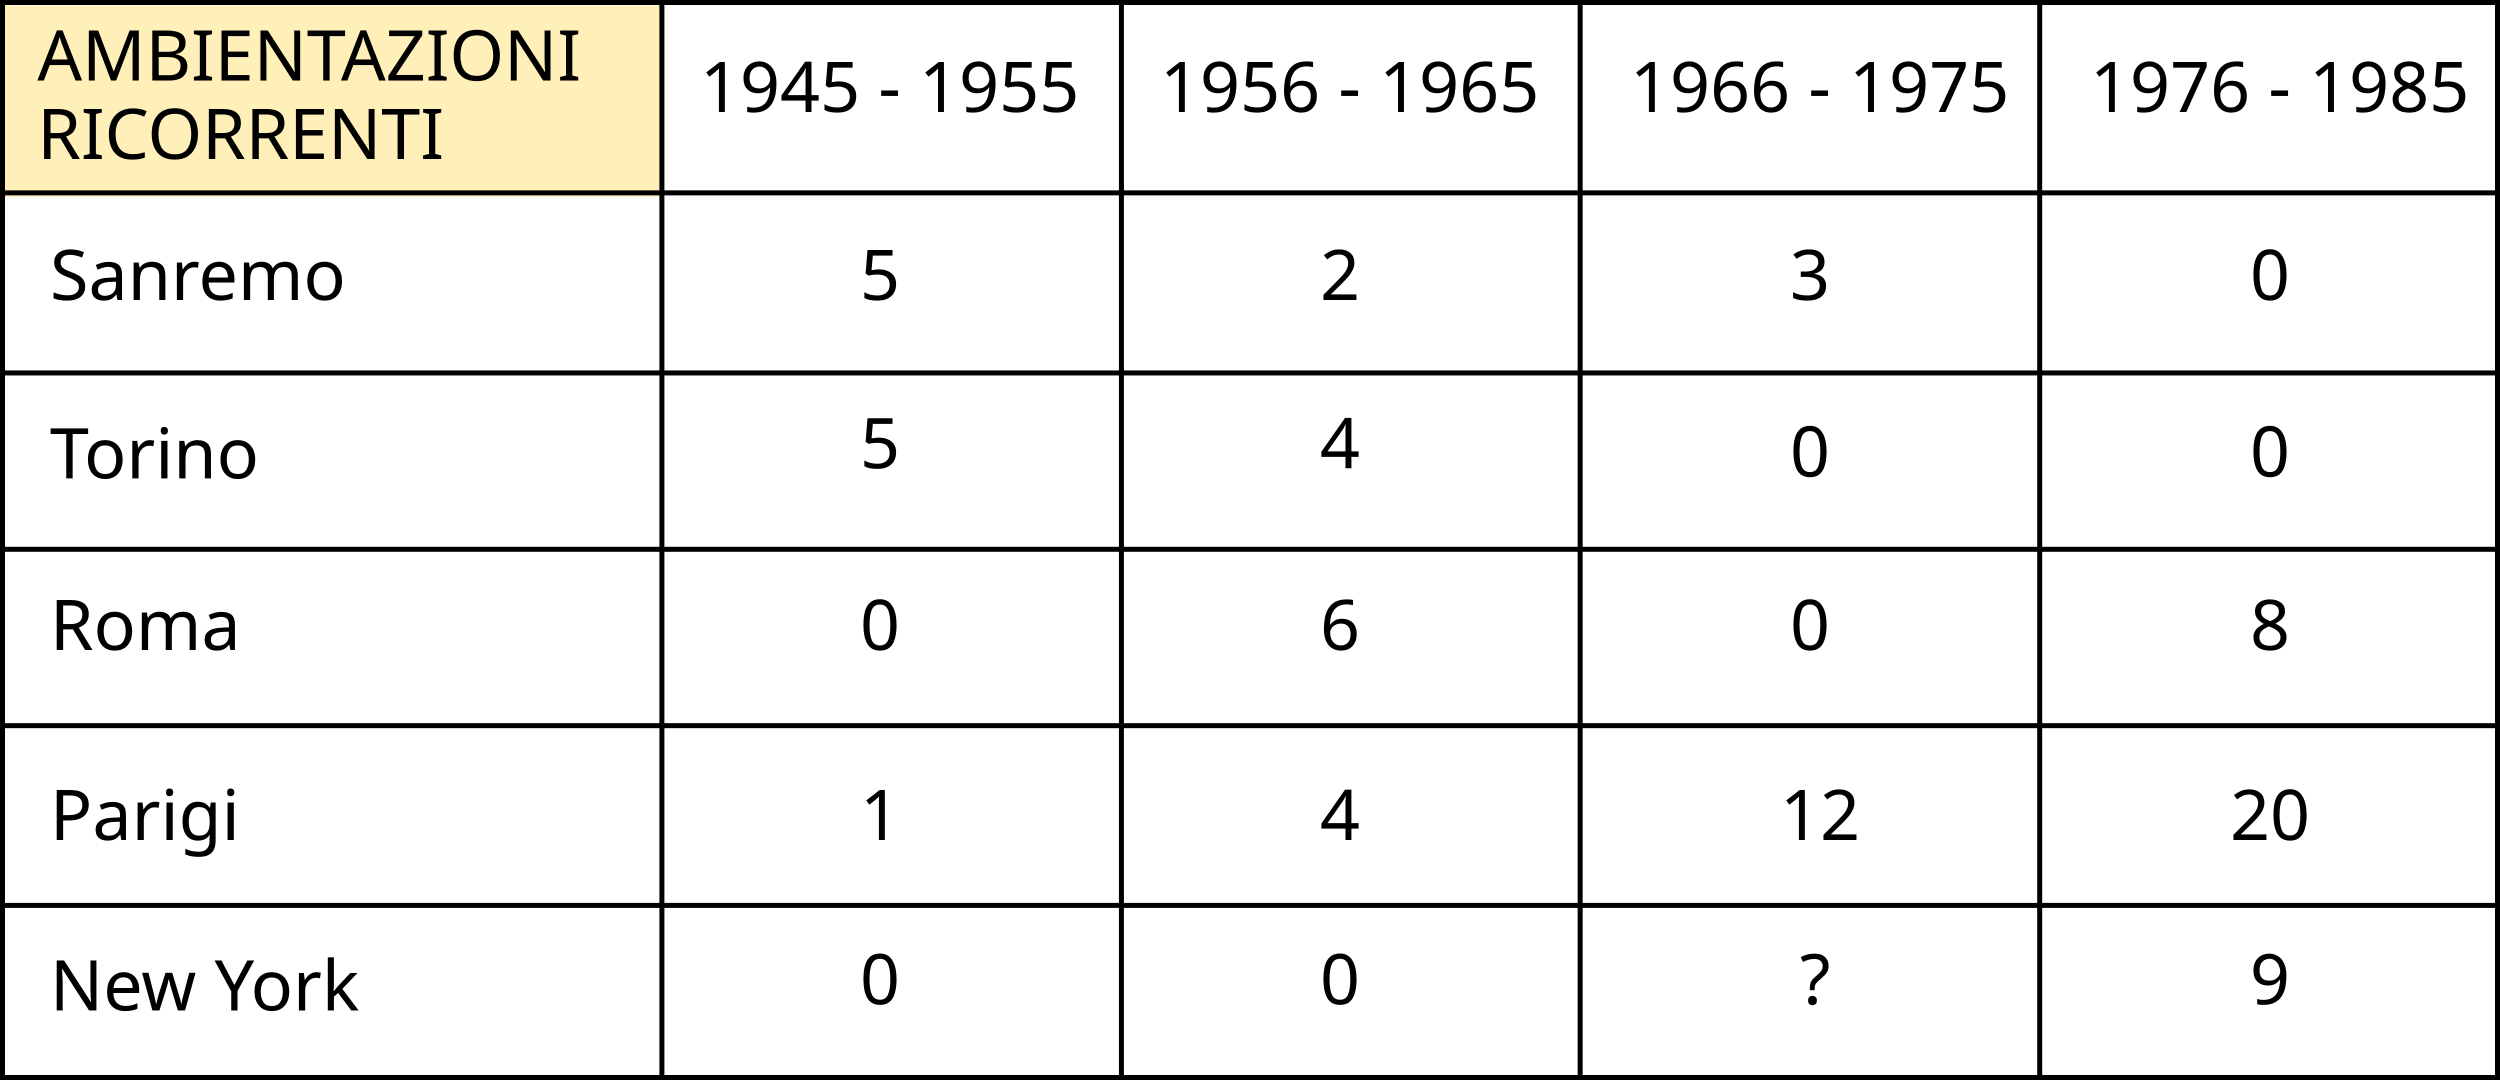
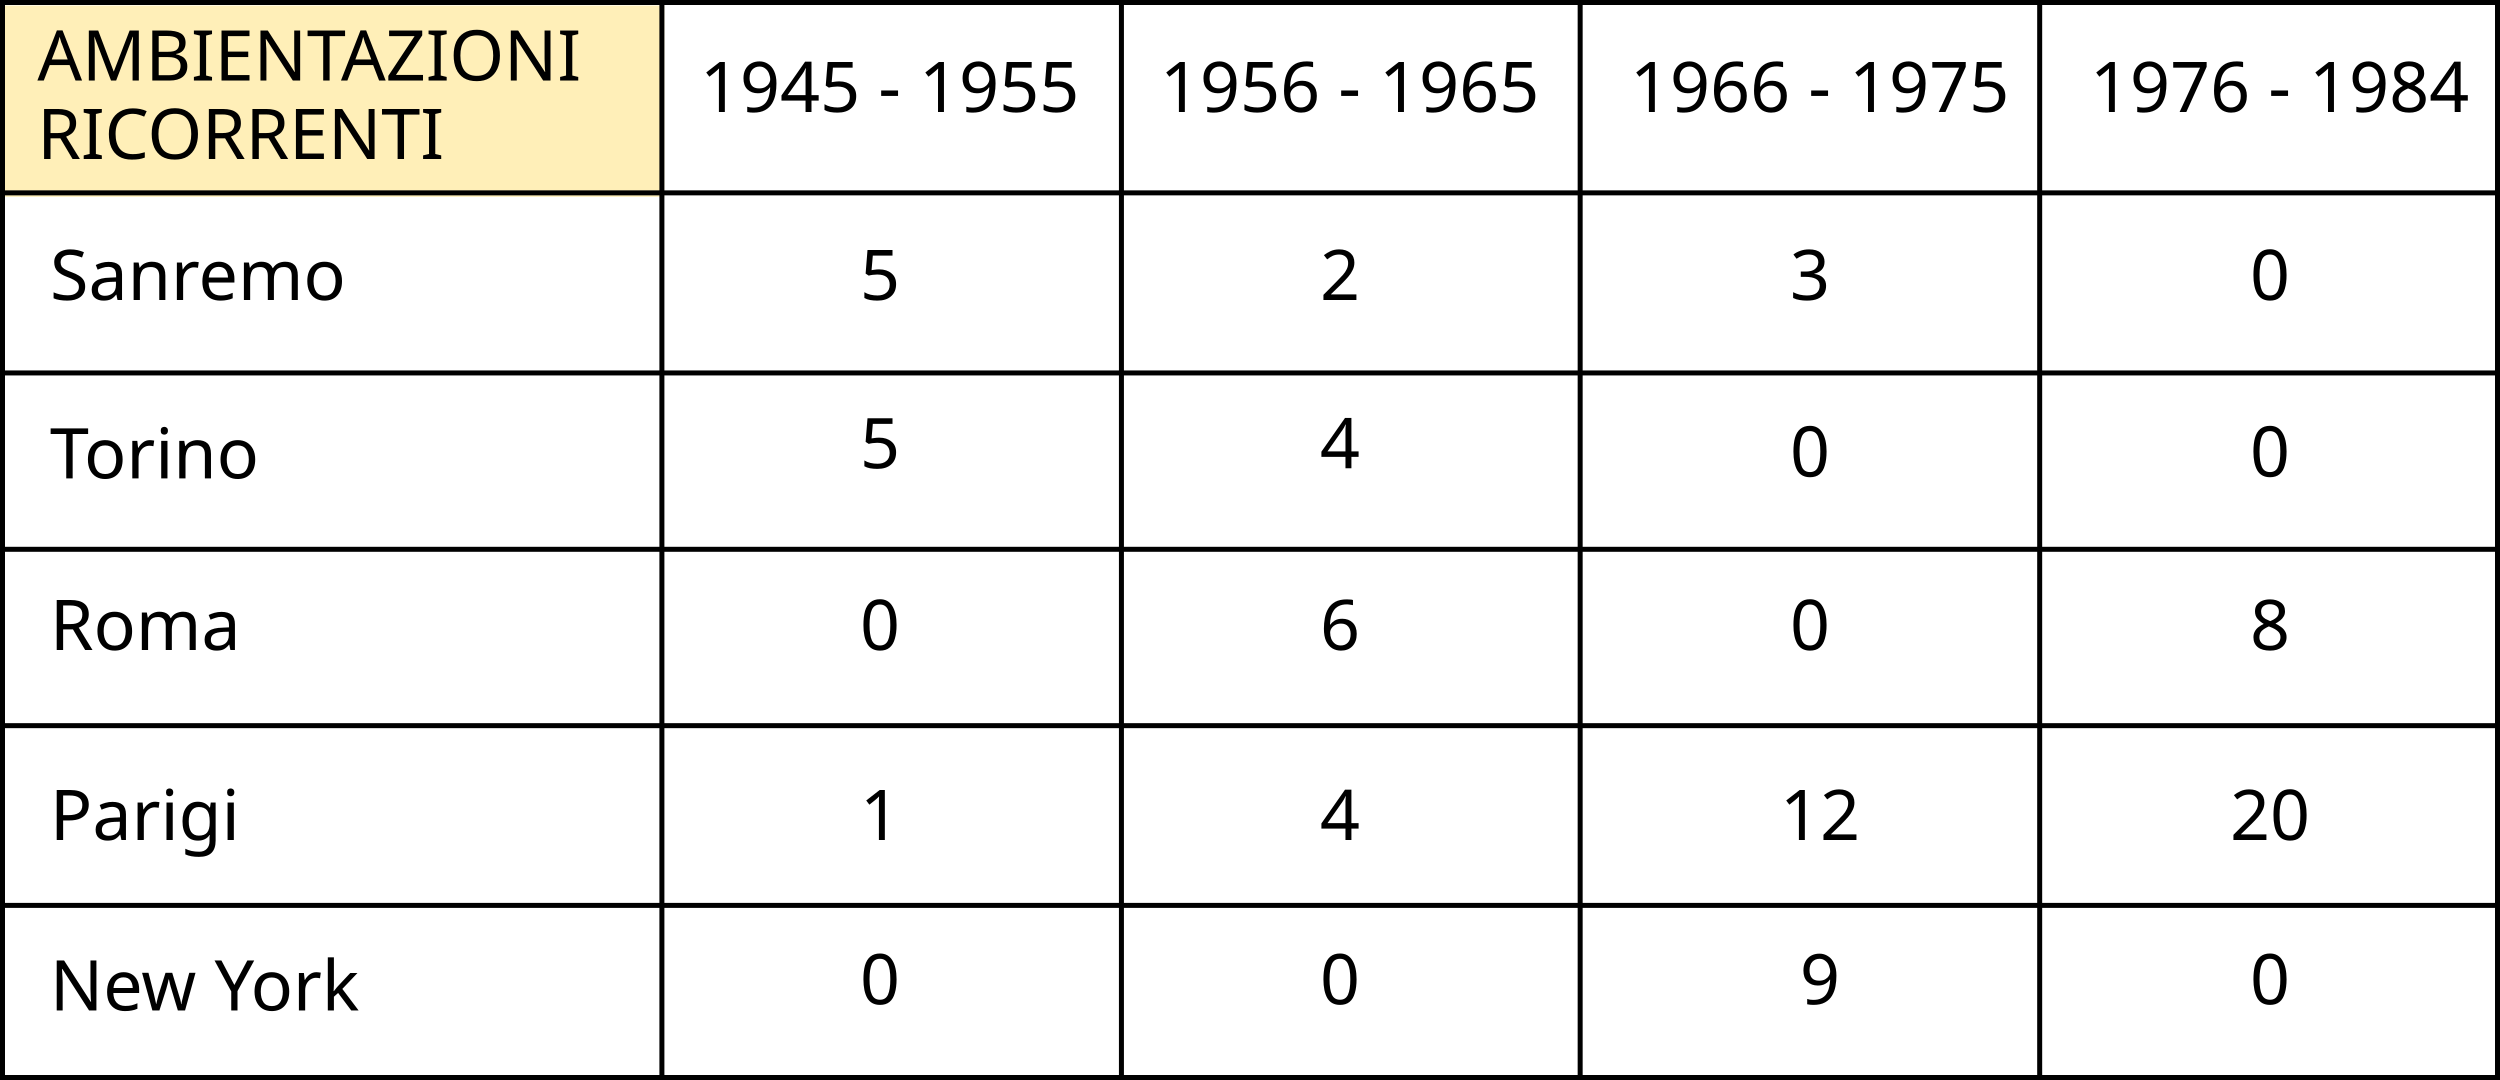
<svg xmlns="http://www.w3.org/2000/svg" width="250" height="108" viewBox="0 0 250 108">
  <defs>
-     <clipPath id="clip-Table">
+     <clipPath id="b">
      <rect width="250" height="108" />
    </clipPath>
  </defs>
-   <g id="Table" clip-path="url(#clip-Table)">
-     <g id="table-2" data-name="table" transform="translate(-1.9 -0.8)">
-       <rect id="Rectangle_18845" data-name="Rectangle 18845" width="66.19" height="19.127" transform="translate(2.138 1.356)" fill="#ffd337" opacity="0.355" />
-       <path id="Path_157235" data-name="Path 157235" d="M0,105.635Z" transform="translate(1.9 3.006)" fill="none" stroke="#000" stroke-width="0.5" />
-       <line id="Line_5884" data-name="Line 5884" x2="249.841" transform="translate(1.9 20.086)" fill="none" stroke="#000" stroke-miterlimit="10" stroke-width="0.5" />
-       <line id="Line_5885" data-name="Line 5885" x2="249.841" transform="translate(1.9 55.73)" fill="none" stroke="#000" stroke-miterlimit="10" stroke-width="0.5" />
-       <line id="Line_5886" data-name="Line 5886" x2="249.841" transform="translate(1.9 38.094)" fill="none" stroke="#000" stroke-miterlimit="10" stroke-width="0.5" />
-       <line id="Line_5888" data-name="Line 5888" x2="249.841" transform="translate(1.9 91.339)" fill="none" stroke="#000" stroke-miterlimit="10" stroke-width="0.5" />
-       <line id="Line_5889" data-name="Line 5889" x2="249.841" transform="translate(1.9 73.366)" fill="none" stroke="#000" stroke-miterlimit="10" stroke-width="0.5" />
-       <line id="Line_5890" data-name="Line 5890" y2="108" transform="translate(68.09 0.8)" fill="none" stroke="#000" stroke-miterlimit="10" stroke-width="0.5" />
-       <line id="Line_5891" data-name="Line 5891" y2="108" transform="translate(114.043 0.8)" fill="none" stroke="#000" stroke-miterlimit="10" stroke-width="0.5" />
-       <line id="Line_5892" data-name="Line 5892" y2="108" transform="translate(159.916 0.8)" fill="none" stroke="#000" stroke-miterlimit="10" stroke-width="0.5" />
-       <line id="Line_5893" data-name="Line 5893" y2="108" transform="translate(205.868 0.8)" fill="none" stroke="#000" stroke-miterlimit="10" stroke-width="0.5" />
-       <text id="AMBIENTAZIONI" transform="translate(5.638 8.853)" font-size="7" font-family="HKGrotesk-Medium, HK Grotesk" font-weight="500">
+   <g id="a" clip-path="url(#b)">
+     <g transform="translate(-1.9 -0.8)">
+       <rect width="66.19" height="19.127" transform="translate(2.138 1.356)" fill="#ffd337" opacity="0.355" />
+       <path d="M0,105.635Z" transform="translate(1.9 3.006)" fill="none" stroke="#000" stroke-width="0.5" />
+       <line x2="249.841" transform="translate(1.9 20.086)" fill="none" stroke="#000" stroke-miterlimit="10" stroke-width="0.5" />
+       <line x2="249.841" transform="translate(1.9 55.73)" fill="none" stroke="#000" stroke-miterlimit="10" stroke-width="0.5" />
+       <line x2="249.841" transform="translate(1.9 38.094)" fill="none" stroke="#000" stroke-miterlimit="10" stroke-width="0.5" />
+       <line x2="249.841" transform="translate(1.9 91.339)" fill="none" stroke="#000" stroke-miterlimit="10" stroke-width="0.5" />
+       <line x2="249.841" transform="translate(1.9 73.366)" fill="none" stroke="#000" stroke-miterlimit="10" stroke-width="0.5" />
+       <line y2="108" transform="translate(68.09 0.8)" fill="none" stroke="#000" stroke-miterlimit="10" stroke-width="0.5" />
+       <line y2="108" transform="translate(114.043 0.8)" fill="none" stroke="#000" stroke-miterlimit="10" stroke-width="0.5" />
+       <line y2="108" transform="translate(159.916 0.8)" fill="none" stroke="#000" stroke-miterlimit="10" stroke-width="0.5" />
+       <line y2="108" transform="translate(205.868 0.8)" fill="none" stroke="#000" stroke-miterlimit="10" stroke-width="0.5" />
+       <text transform="translate(5.638 8.853)" font-size="7" font-family="HKGrotesk-Medium, HK Grotesk" font-weight="500">
        <tspan x="0" y="0">AMBIENTAZIONI</tspan>
      </text>
-       <text id="RICORRENTI" transform="translate(5.638 16.698)" font-size="7" font-family="HKGrotesk-Medium, HK Grotesk" font-weight="500">
+       <text transform="translate(5.638 16.698)" font-size="7" font-family="HKGrotesk-Medium, HK Grotesk" font-weight="500">
        <tspan x="0" y="0">RICORRENTI</tspan>
      </text>
-       <text id="New_York" data-name="New York" transform="translate(6.9 101.847)" font-size="7" font-family="HKGrotesk-Medium, HK Grotesk" font-weight="500">
+       <text transform="translate(6.9 101.847)" font-size="7" font-family="HKGrotesk-Medium, HK Grotesk" font-weight="500">
        <tspan x="0" y="0">New York</tspan>
      </text>
-       <text id="Parigi" transform="translate(6.9 84.8)" font-size="7" font-family="HKGrotesk-Medium, HK Grotesk" font-weight="500">
+       <text transform="translate(6.9 84.8)" font-size="7" font-family="HKGrotesk-Medium, HK Grotesk" font-weight="500">
        <tspan x="0" y="0">Parigi</tspan>
      </text>
-       <text id="Sanremo" transform="translate(6.9 30.8)" font-size="7" font-family="HKGrotesk-Medium, HK Grotesk" font-weight="500">
+       <text transform="translate(6.9 30.8)" font-size="7" font-family="HKGrotesk-Medium, HK Grotesk" font-weight="500">
        <tspan x="0" y="0">Sanremo</tspan>
      </text>
-       <text id="Roma" transform="translate(6.9 65.8)" font-size="7" font-family="HKGrotesk-Medium, HK Grotesk" font-weight="500">
+       <text transform="translate(6.9 65.8)" font-size="7" font-family="HKGrotesk-Medium, HK Grotesk" font-weight="500">
        <tspan x="0" y="0">Roma</tspan>
      </text>
-       <text id="Torino" transform="translate(6.9 48.64)" font-size="7" font-family="HKGrotesk-Medium, HK Grotesk" font-weight="500">
+       <text transform="translate(6.9 48.64)" font-size="7" font-family="HKGrotesk-Medium, HK Grotesk" font-weight="500">
        <tspan x="0" y="0">Torino</tspan>
      </text>
-       <text id="_1945_-_1955" data-name="1945 - 1955" transform="translate(71.9 12.001)" font-size="7" font-family="HKGrotesk-Medium, HK Grotesk" font-weight="500">
+       <text transform="translate(71.9 12.001)" font-size="7" font-family="HKGrotesk-Medium, HK Grotesk" font-weight="500">
        <tspan x="0" y="0">1945 - 1955</tspan>
      </text>
-       <text id="_1956_-_1965" data-name="1956 - 1965" transform="translate(117.9 12.001)" font-size="7" font-family="HKGrotesk-Medium, HK Grotesk" font-weight="500">
+       <text transform="translate(117.9 12.001)" font-size="7" font-family="HKGrotesk-Medium, HK Grotesk" font-weight="500">
        <tspan x="0" y="0">1956 - 1965</tspan>
      </text>
-       <text id="_1966_-_1975" data-name="1966 - 1975" transform="translate(164.9 12.001)" font-size="7" font-family="HKGrotesk-Medium, HK Grotesk" font-weight="500">
+       <text transform="translate(164.9 12.001)" font-size="7" font-family="HKGrotesk-Medium, HK Grotesk" font-weight="500">
        <tspan x="0" y="0">1966 - 1975</tspan>
      </text>
-       <text id="_1976_-_1985" data-name="1976 - 1985" transform="translate(210.9 12.001)" font-size="7" font-family="HKGrotesk-Medium, HK Grotesk" font-weight="500">
-         <tspan x="0" y="0">1976 - 1985</tspan>
+       <text transform="translate(210.9 12.001)" font-size="7" font-family="HKGrotesk-Medium, HK Grotesk" font-weight="500">
+         <tspan x="0" y="0">1976 - 1984</tspan>
      </text>
-       <text id="_9" data-name="9" transform="translate(226.9 101.227)" font-size="7" font-family="HKGrotesk-Regular, HK Grotesk">
+       <text transform="translate(226.9 101.227)" font-size="7" font-family="HKGrotesk-Regular, HK Grotesk">
+         <tspan x="0" y="0">0</tspan>
+       </text>
+       <text transform="translate(87.9 101.227)" font-size="7" font-family="HKGrotesk-Regular, HK Grotesk">
+         <tspan x="0" y="0">0</tspan>
+       </text>
+       <text transform="translate(133.9 101.227)" font-size="7" font-family="HKGrotesk-Regular, HK Grotesk">
+         <tspan x="0" y="0">0</tspan>
+       </text>
+       <text transform="translate(181.9 101.227)" font-size="7" font-family="HKGrotesk-Regular, HK Grotesk">
        <tspan x="0" y="0">9</tspan>
      </text>
-       <text id="_0" data-name="0" transform="translate(87.9 101.227)" font-size="7" font-family="HKGrotesk-Regular, HK Grotesk">
+       <text transform="translate(224.9 84.8)" font-size="7" font-family="HKGrotesk-Regular, HK Grotesk">
+         <tspan x="0" y="0">20</tspan>
+       </text>
+       <text transform="translate(87.9 84.8)" font-size="7" font-family="HKGrotesk-Regular, HK Grotesk">
+         <tspan x="0" y="0">1</tspan>
+       </text>
+       <text transform="translate(133.9 84.8)" font-size="7" font-family="HKGrotesk-Regular, HK Grotesk">
+         <tspan x="0" y="0">4</tspan>
+       </text>
+       <text transform="translate(179.9 84.8)" font-size="7" font-family="HKGrotesk-Regular, HK Grotesk">
+         <tspan x="0" y="0">12</tspan>
+       </text>
+       <text transform="translate(226.9 65.8)" font-size="7" font-family="HKGrotesk-Regular, HK Grotesk">
+         <tspan x="0" y="0">8</tspan>
+       </text>
+       <text transform="translate(87.9 65.8)" font-size="7" font-family="HKGrotesk-Regular, HK Grotesk">
        <tspan x="0" y="0">0</tspan>
      </text>
-       <text id="_0-2" data-name="0" transform="translate(133.9 101.227)" font-size="7" font-family="HKGrotesk-Regular, HK Grotesk">
+       <text transform="translate(133.9 65.8)" font-size="7" font-family="HKGrotesk-Regular, HK Grotesk">
+         <tspan x="0" y="0">6</tspan>
+       </text>
+       <text transform="translate(180.9 65.8)" font-size="7" font-family="HKGrotesk-Regular, HK Grotesk">
        <tspan x="0" y="0">0</tspan>
      </text>
-       <text id="_" data-name="?" transform="translate(181.9 101.227)" font-size="7" font-family="HKGrotesk-Regular, HK Grotesk">
-         <tspan x="0" y="0">?</tspan>
+       <text transform="translate(226.9 30.8)" font-size="7" font-family="HKGrotesk-Regular, HK Grotesk">
+         <tspan x="0" y="0">0</tspan>
      </text>
-       <text id="_20" data-name="20" transform="translate(224.9 84.8)" font-size="7" font-family="HKGrotesk-Regular, HK Grotesk">
-         <tspan x="0" y="0">20</tspan>
+       <text transform="translate(87.9 30.8)" font-size="7" font-family="HKGrotesk-Regular, HK Grotesk">
+         <tspan x="0" y="0">5</tspan>
      </text>
-       <text id="_1" data-name="1" transform="translate(87.9 84.8)" font-size="7" font-family="HKGrotesk-Regular, HK Grotesk">
-         <tspan x="0" y="0">1</tspan>
+       <text transform="translate(133.9 30.8)" font-size="7" font-family="HKGrotesk-Regular, HK Grotesk">
+         <tspan x="0" y="0">2</tspan>
      </text>
-       <text id="_4" data-name="4" transform="translate(133.9 84.8)" font-size="7" font-family="HKGrotesk-Regular, HK Grotesk">
+       <text transform="translate(180.9 30.8)" font-size="7" font-family="HKGrotesk-Regular, HK Grotesk">
+         <tspan x="0" y="0">3</tspan>
+       </text>
+       <text transform="translate(226.9 48.46)" font-size="7" font-family="HKGrotesk-Regular, HK Grotesk">
+         <tspan x="0" y="0">0</tspan>
+       </text>
+       <text transform="translate(87.9 47.627)" font-size="7" font-family="HKGrotesk-Regular, HK Grotesk">
+         <tspan x="0" y="0">5</tspan>
+       </text>
+       <text transform="translate(133.9 47.627)" font-size="7" font-family="HKGrotesk-Regular, HK Grotesk">
        <tspan x="0" y="0">4</tspan>
      </text>
-       <text id="_12" data-name="12" transform="translate(179.9 84.8)" font-size="7" font-family="HKGrotesk-Regular, HK Grotesk">
-         <tspan x="0" y="0">12</tspan>
-       </text>
-       <text id="_8" data-name="8" transform="translate(226.9 65.8)" font-size="7" font-family="HKGrotesk-Regular, HK Grotesk">
-         <tspan x="0" y="0">8</tspan>
-       </text>
-       <text id="_0-3" data-name="0" transform="translate(87.9 65.8)" font-size="7" font-family="HKGrotesk-Regular, HK Grotesk">
-         <tspan x="0" y="0">0</tspan>
-       </text>
-       <text id="_6" data-name="6" transform="translate(133.9 65.8)" font-size="7" font-family="HKGrotesk-Regular, HK Grotesk">
-         <tspan x="0" y="0">6</tspan>
-       </text>
-       <text id="_0-4" data-name="0" transform="translate(180.9 65.8)" font-size="7" font-family="HKGrotesk-Regular, HK Grotesk">
-         <tspan x="0" y="0">0</tspan>
-       </text>
-       <text id="_0-5" data-name="0" transform="translate(226.9 30.8)" font-size="7" font-family="HKGrotesk-Regular, HK Grotesk">
-         <tspan x="0" y="0">0</tspan>
-       </text>
-       <text id="_5" data-name="5" transform="translate(87.9 30.8)" font-size="7" font-family="HKGrotesk-Regular, HK Grotesk">
-         <tspan x="0" y="0">5</tspan>
-       </text>
-       <text id="_2" data-name="2" transform="translate(133.9 30.8)" font-size="7" font-family="HKGrotesk-Regular, HK Grotesk">
-         <tspan x="0" y="0">2</tspan>
-       </text>
-       <text id="_3" data-name="3" transform="translate(180.9 30.8)" font-size="7" font-family="HKGrotesk-Regular, HK Grotesk">
-         <tspan x="0" y="0">3</tspan>
-       </text>
-       <text id="_0-6" data-name="0" transform="translate(226.9 48.46)" font-size="7" font-family="HKGrotesk-Regular, HK Grotesk">
-         <tspan x="0" y="0">0</tspan>
-       </text>
-       <text id="_5-2" data-name="5" transform="translate(87.9 47.627)" font-size="7" font-family="HKGrotesk-Regular, HK Grotesk">
-         <tspan x="0" y="0">5</tspan>
-       </text>
-       <text id="_4-2" data-name="4" transform="translate(133.9 47.627)" font-size="7" font-family="HKGrotesk-Regular, HK Grotesk">
-         <tspan x="0" y="0">4</tspan>
-       </text>
-       <text id="_0-7" data-name="0" transform="translate(180.9 48.46)" font-size="7" font-family="HKGrotesk-Regular, HK Grotesk">
+       <text transform="translate(180.9 48.46)" font-size="7" font-family="HKGrotesk-Regular, HK Grotesk">
        <tspan x="0" y="0">0</tspan>
      </text>
    </g>
-     <g id="Rectangle_19366" data-name="Rectangle 19366" fill="none" stroke="#000" stroke-width="0.5">
+     <g fill="none" stroke="#000" stroke-width="0.5">
      <rect width="250" height="108" stroke="none" />
      <rect x="0.25" y="0.25" width="249.5" height="107.5" fill="none" />
    </g>
  </g>
</svg>
